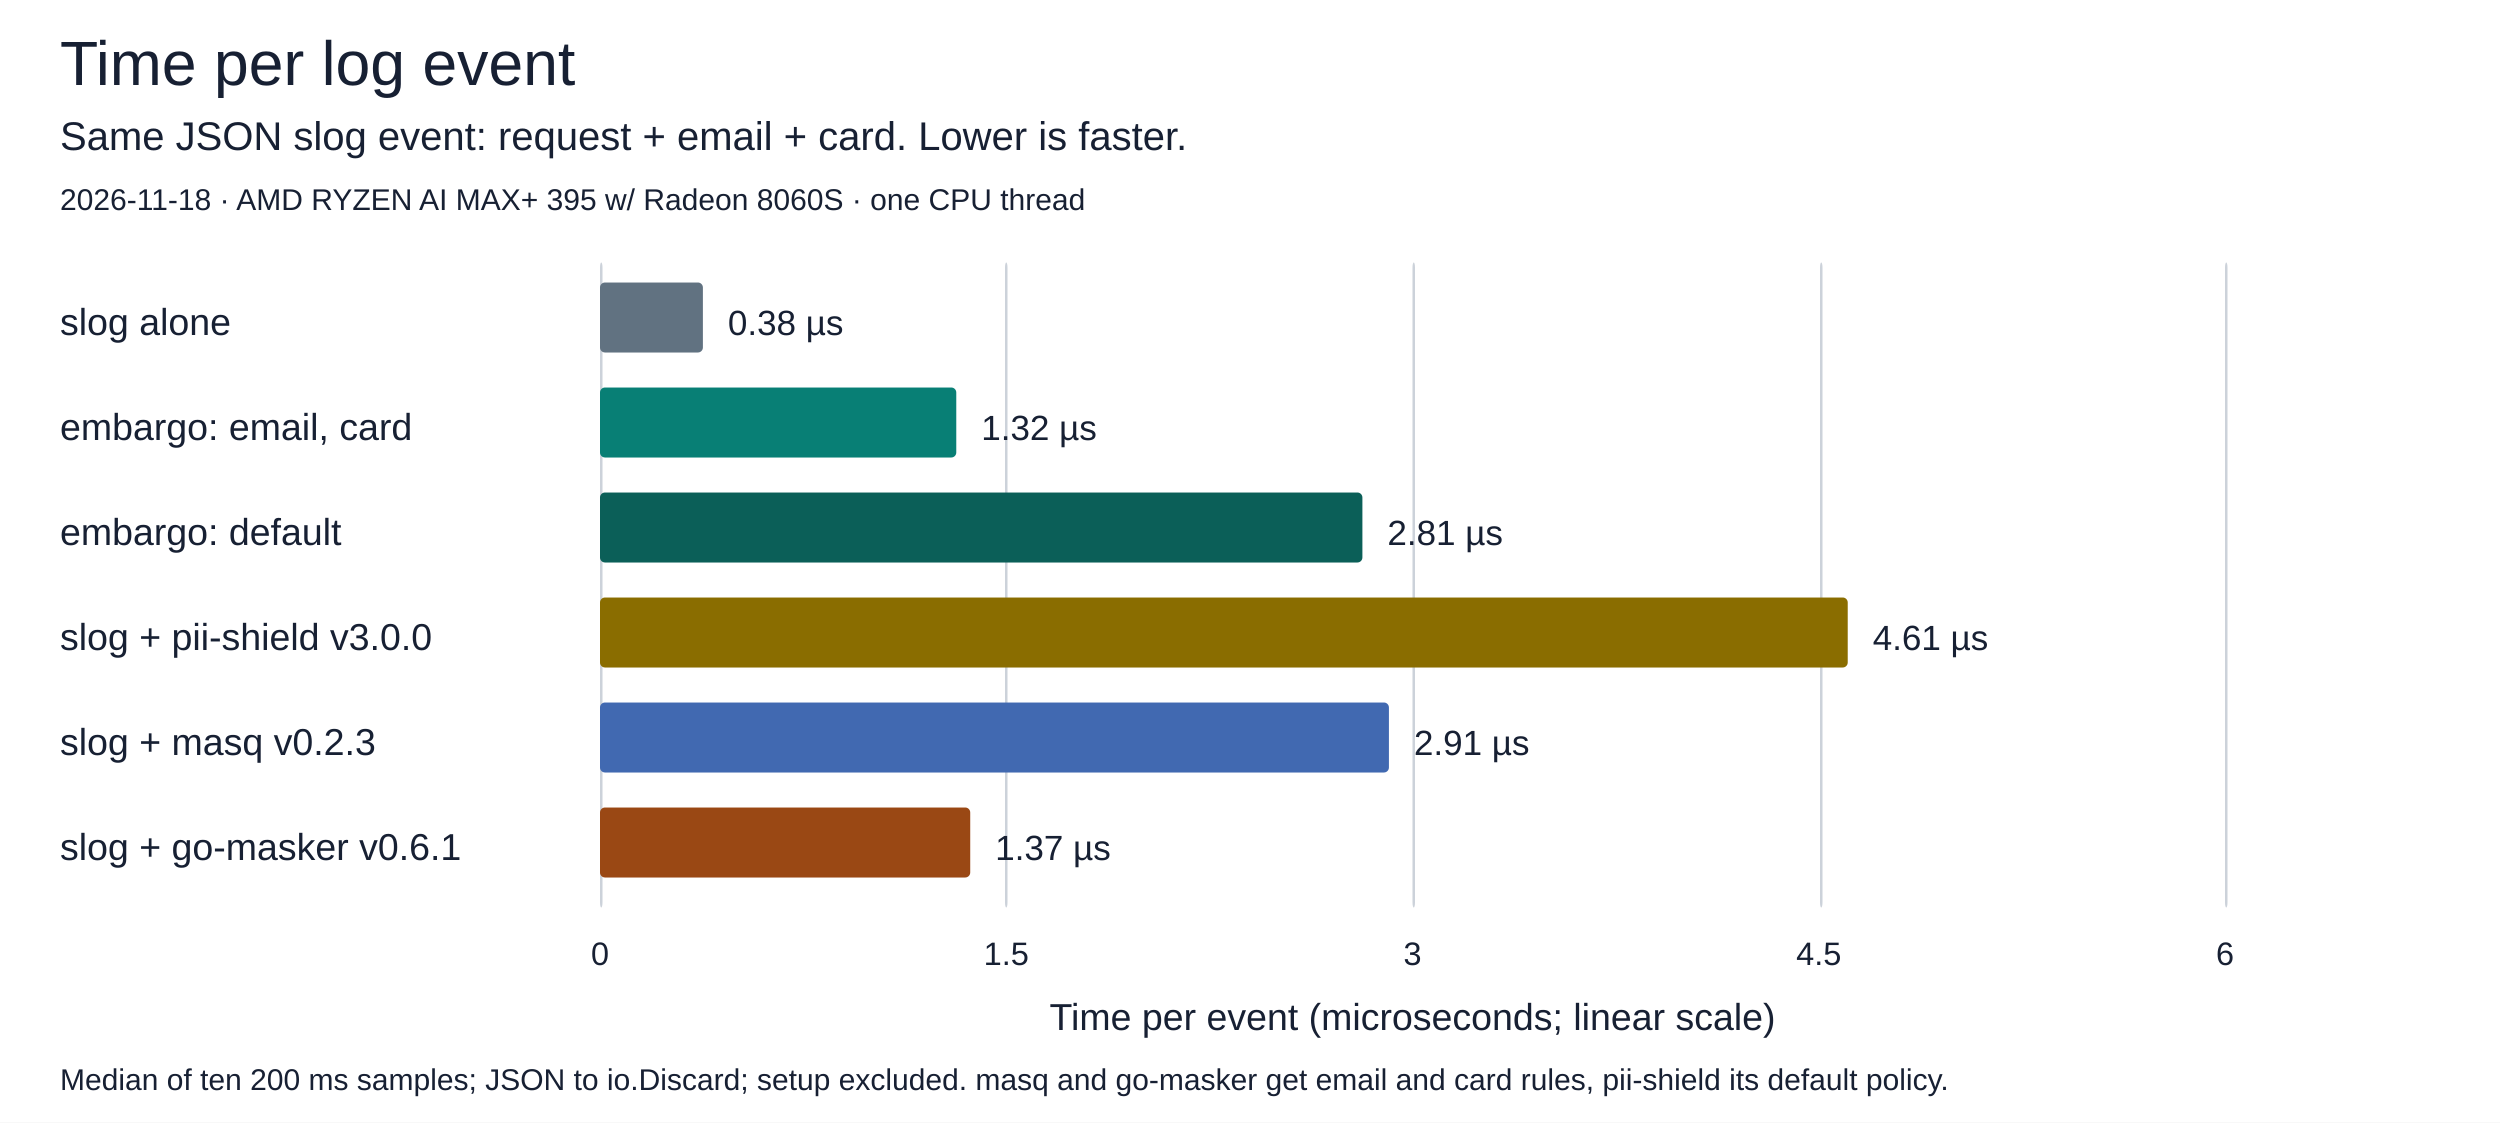
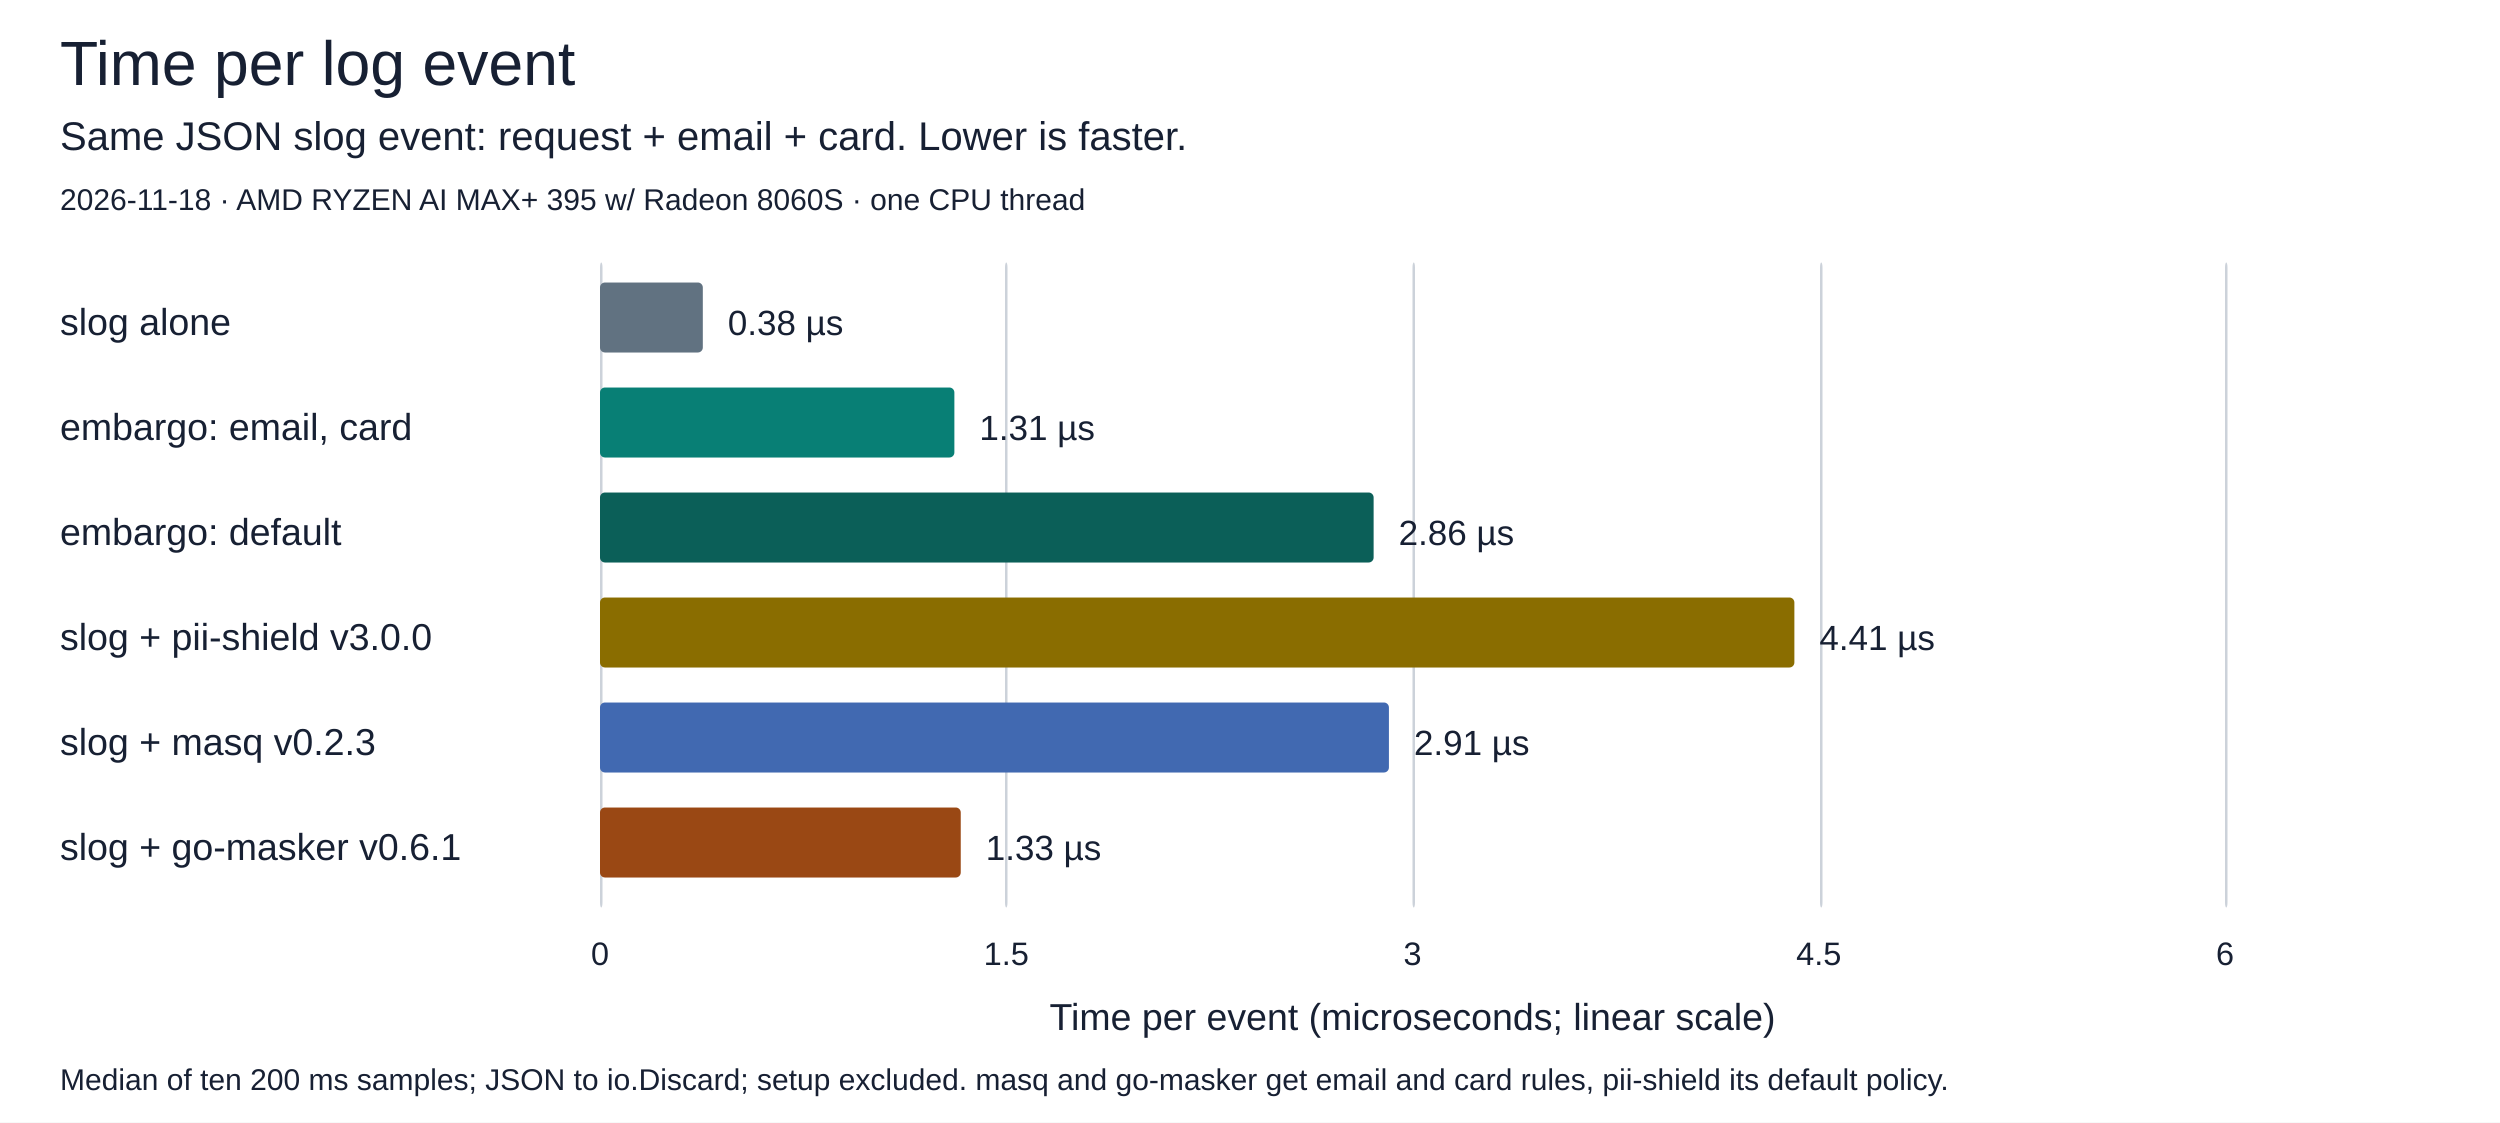
<svg xmlns="http://www.w3.org/2000/svg" width="1000" height="449" viewBox="0 0 1000 449" role="img">
  <rect width="100%" height="100%" fill="white" />
  <g font-family="Arial, sans-serif" font-size="15" fill="#172033">
    <text x="24" y="34" font-size="25" fill="#172033" text-anchor="start">Time per log event</text>
    <text x="24" y="60" font-size="16" fill="#172033" text-anchor="start">Same JSON slog event: request + email + card. Lower is faster.</text>
    <text x="24" y="84" font-size="12" fill="#172033" text-anchor="start">2026-11-18 · AMD RYZEN AI MAX+ 395 w/ Radeon 8060S · one CPU thread</text>
    <rect x="240" y="105" width="1.00" height="258" rx="2" fill="#ccd2da" />
    <text x="240.0" y="386" font-size="13" fill="#172033" text-anchor="middle">0</text>
    <rect x="402" y="105" width="1.00" height="258" rx="2" fill="#ccd2da" />
    <text x="402.5" y="386" font-size="13" fill="#172033" text-anchor="middle">1.5</text>
    <rect x="565" y="105" width="1.00" height="258" rx="2" fill="#ccd2da" />
    <text x="565.0" y="386" font-size="13" fill="#172033" text-anchor="middle">3</text>
    <rect x="728" y="105" width="1.00" height="258" rx="2" fill="#ccd2da" />
    <text x="727.5" y="386" font-size="13" fill="#172033" text-anchor="middle">4.5</text>
    <rect x="890" y="105" width="1.00" height="258" rx="2" fill="#ccd2da" />
    <text x="890.0" y="386" font-size="13" fill="#172033" text-anchor="middle">6</text>
    <text x="24" y="134" font-size="15" fill="#172033" text-anchor="start">slog alone</text>
-     <rect x="240" y="113" width="41.16" height="28" rx="2" fill="#617281" />
-     <text x="291.16" y="134" font-size="14" fill="#172033" text-anchor="start">0.38 µs</text>
+     <rect x="240" y="113" width="41.13" height="28" rx="2" fill="#617281" />
+     <text x="291.13" y="134" font-size="14" fill="#172033" text-anchor="start">0.38 µs</text>
    <text x="24" y="176" font-size="15" fill="#172033" text-anchor="start">embargo: email, card</text>
-     <rect x="240" y="155" width="142.51" height="28" rx="2" fill="#087f75" />
-     <text x="392.51" y="176" font-size="14" fill="#172033" text-anchor="start">1.32 µs</text>
+     <rect x="240" y="155" width="141.75" height="28" rx="2" fill="#087f75" />
+     <text x="391.75" y="176" font-size="14" fill="#172033" text-anchor="start">1.31 µs</text>
    <text x="24" y="218" font-size="15" fill="#172033" text-anchor="start">embargo: default</text>
-     <rect x="240" y="197" width="304.96" height="28" rx="2" fill="#0b5f58" />
-     <text x="554.96" y="218" font-size="14" fill="#172033" text-anchor="start">2.81 µs</text>
+     <rect x="240" y="197" width="309.45" height="28" rx="2" fill="#0b5f58" />
+     <text x="559.45" y="218" font-size="14" fill="#172033" text-anchor="start">2.86 µs</text>
    <text x="24" y="260" font-size="15" fill="#172033" text-anchor="start">slog + pii-shield v3.0.0</text>
-     <rect x="240" y="239" width="499.09" height="28" rx="2" fill="#8a6d00" />
-     <text x="749.09" y="260" font-size="14" fill="#172033" text-anchor="start">4.61 µs</text>
+     <rect x="240" y="239" width="477.75" height="28" rx="2" fill="#8a6d00" />
+     <text x="727.75" y="260" font-size="14" fill="#172033" text-anchor="start">4.41 µs</text>
    <text x="24" y="302" font-size="15" fill="#172033" text-anchor="start">slog + masq v0.2.3</text>
    <rect x="240" y="281" width="315.57" height="28" rx="2" fill="#4169b1" />
    <text x="565.58" y="302" font-size="14" fill="#172033" text-anchor="start">2.91 µs</text>
    <text x="24" y="344" font-size="15" fill="#172033" text-anchor="start">slog + go-masker v0.6.1</text>
-     <rect x="240" y="323" width="148.09" height="28" rx="2" fill="#9a4814" />
-     <text x="398.09" y="344" font-size="14" fill="#172033" text-anchor="start">1.37 µs</text>
+     <rect x="240" y="323" width="144.30" height="28" rx="2" fill="#9a4814" />
+     <text x="394.3" y="344" font-size="14" fill="#172033" text-anchor="start">1.33 µs</text>
    <text x="565.0" y="412" font-size="15" fill="#172033" text-anchor="middle">Time per event (microseconds; linear scale)</text>
    <text x="24" y="436" font-size="12" fill="#172033" text-anchor="start">Median of ten 200 ms samples; JSON to io.Discard; setup excluded. masq and go-masker get email and card rules, pii-shield its default policy.</text>
  </g>
</svg>
